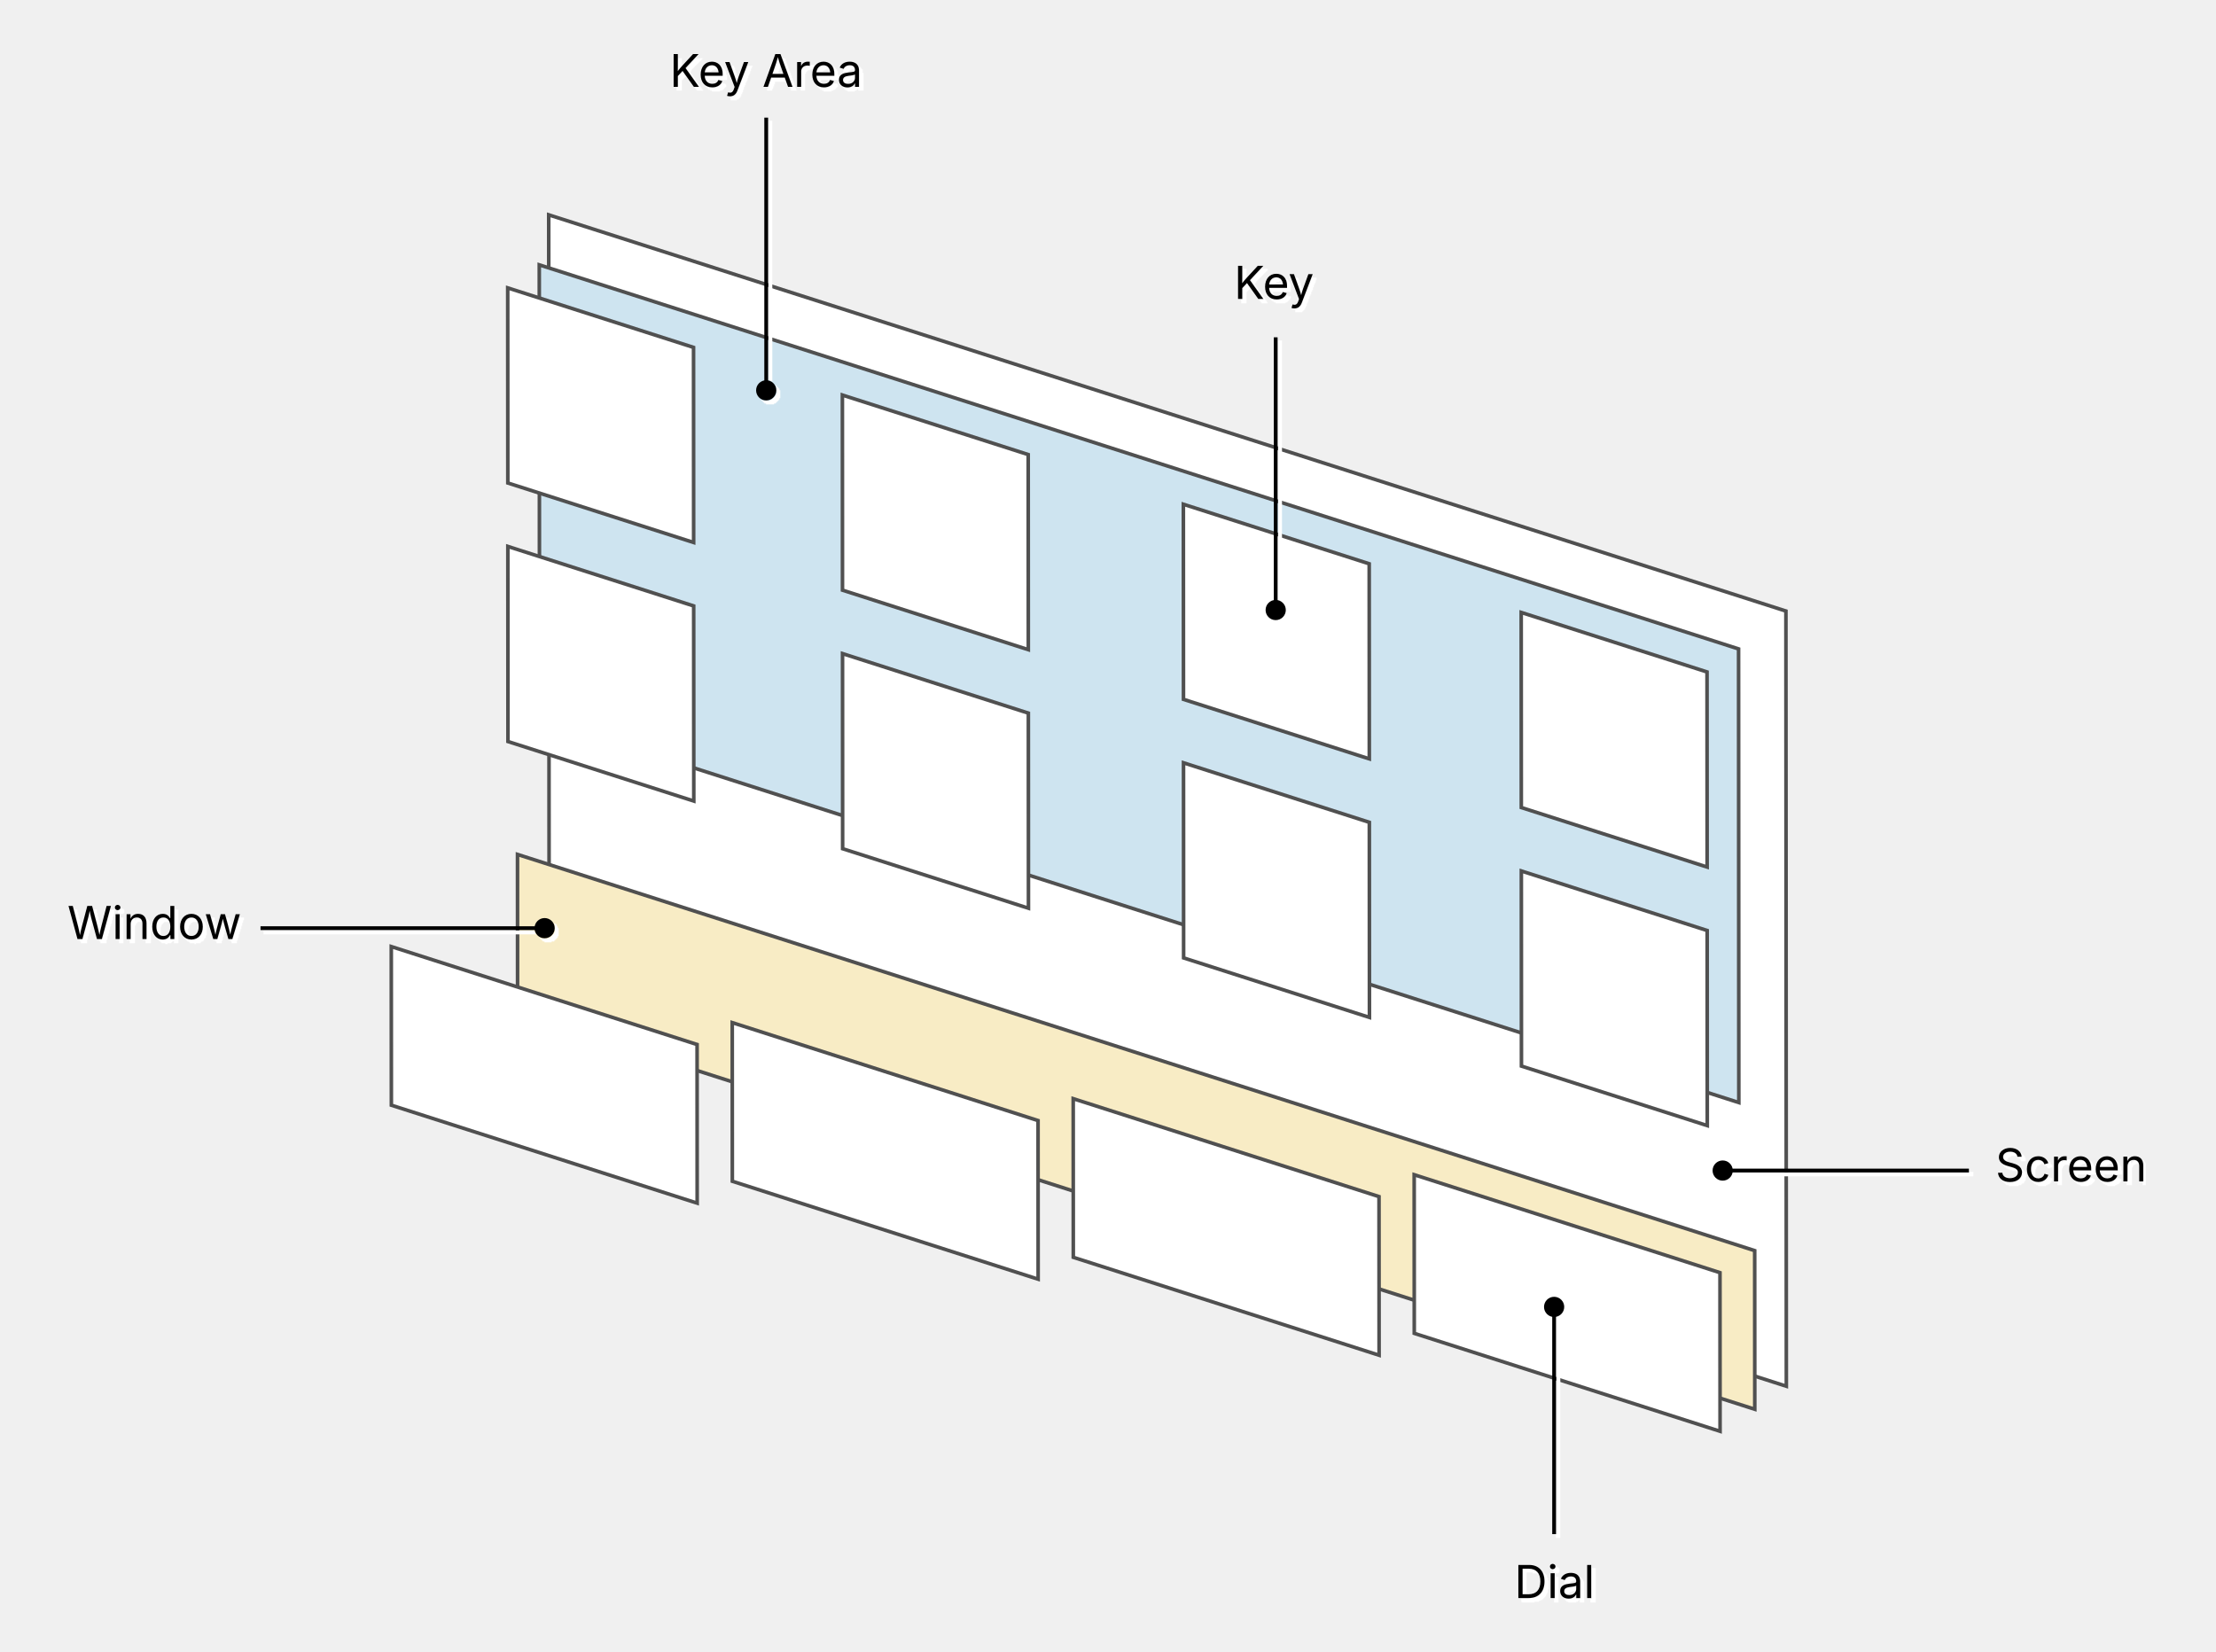
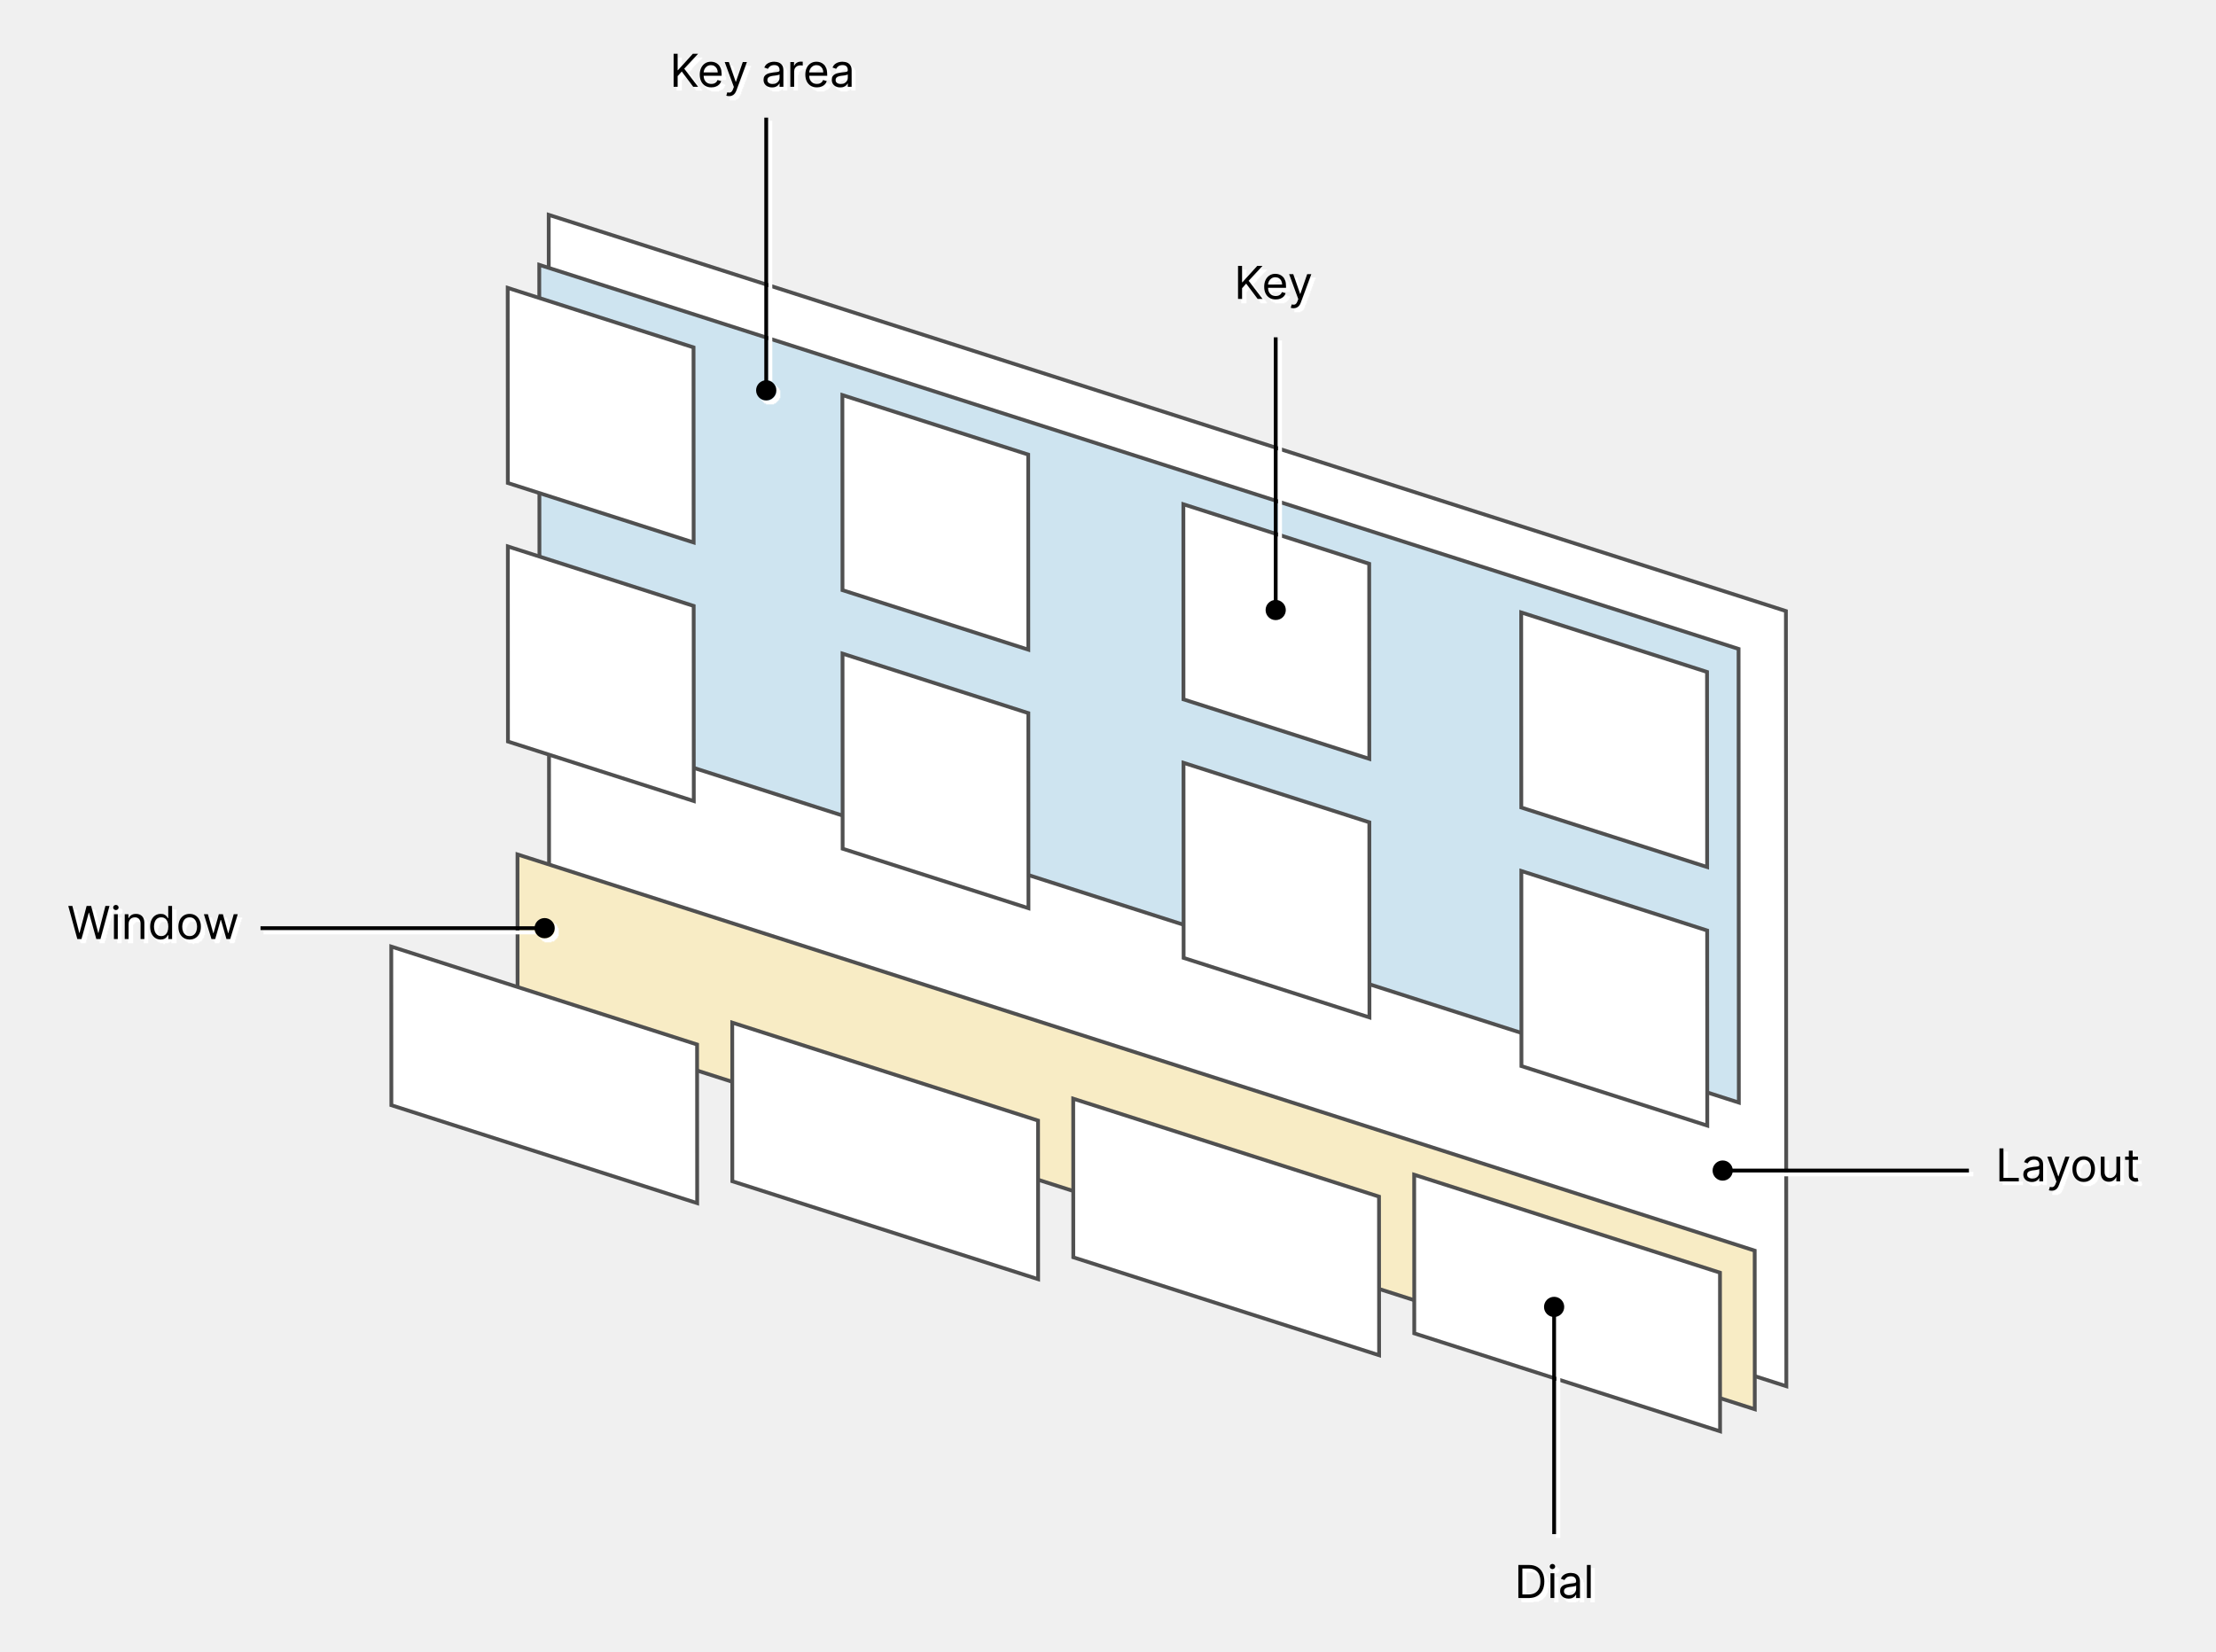
<svg xmlns="http://www.w3.org/2000/svg" width="585" height="436" viewBox="0 0 585 436" fill="none">
-   <g clip-path="url(#clip0_40_83)">
-     <rect x="0.476" y="0.653" width="342.951" height="204.67" transform="matrix(0.952344 0.305025 0.000548181 1 144.4 55.9269)" fill="white" stroke="#505050" />
-     <rect x="0.476" y="0.653" width="332.448" height="119.777" transform="matrix(0.952344 0.305025 0.000548181 1 141.907 69.1292)" fill="#CEE4F0" stroke="#505050" />
-     <rect x="0.476" y="0.653" width="51.512" height="51.512" transform="matrix(0.952344 0.305025 0.000548181 1 133.577 75.2115)" fill="white" stroke="#505050" />
-     <rect x="0.476" y="0.653" width="51.512" height="51.512" transform="matrix(0.952344 0.305025 0.000548191 1 133.614 143.476)" fill="white" stroke="#505050" />
-     <rect x="0.476" y="0.653" width="51.512" height="51.512" transform="matrix(0.952344 0.305025 0.000548191 1 221.964 171.774)" fill="white" stroke="#505050" />
-     <rect x="0.476" y="0.653" width="51.512" height="51.512" transform="matrix(0.952344 0.305025 0.000548191 1 311.98 200.605)" fill="white" stroke="#505050" />
-     <rect x="0.476" y="0.653" width="51.512" height="51.512" transform="matrix(0.952344 0.305025 0.000548191 1 401.163 229.169)" fill="white" stroke="#505050" />
-     <rect x="0.476" y="0.653" width="51.512" height="51.512" transform="matrix(0.952344 0.305025 0.000548191 1 221.926 103.509)" fill="white" stroke="#505050" />
-     <rect x="0.476" y="0.653" width="51.512" height="51.512" transform="matrix(0.952344 0.305025 0.000548191 1 311.943 132.34)" fill="white" stroke="#505050" />
-     <rect x="0.476" y="0.653" width="51.512" height="51.512" transform="matrix(0.952344 0.305025 0.000548191 1 401.126 160.904)" fill="white" stroke="#505050" />
-     <rect x="0.476" y="0.653" width="342.951" height="41.884" transform="matrix(0.952344 0.305025 0.000548181 1 136.159 224.795)" fill="#F8ECC5" stroke="#505050" />
-     <rect x="0.476" y="0.653" width="84.769" height="41.884" transform="matrix(0.952344 0.305025 0.000548191 1 102.839 249.125)" fill="white" stroke="#505050" />
-     <rect x="0.476" y="0.653" width="84.769" height="41.884" transform="matrix(0.952344 0.305025 0.000548191 1 192.85 269.204)" fill="white" stroke="#505050" />
-     <rect x="0.476" y="0.653" width="84.769" height="41.884" transform="matrix(0.952344 0.305025 0.000548191 1 282.862 289.283)" fill="white" stroke="#505050" />
-     <rect x="0.476" y="0.653" width="84.769" height="41.884" transform="matrix(0.952344 0.305025 0.000548191 1 372.874 309.362)" fill="white" stroke="#505050" />
-     <g filter="url(#filter0_d_40_83)">
-       <path d="M452.104 309.06C452.104 310.533 453.298 311.727 454.771 311.727C456.244 311.727 457.437 310.533 457.437 309.06C457.437 307.587 456.244 306.393 454.771 306.393C453.298 306.393 452.104 307.587 452.104 309.06ZM454.771 309.56H519.771V308.56H454.771V309.56Z" fill="black" />
-       <path d="M146.437 245.06C146.437 243.587 145.244 242.393 143.771 242.393C142.298 242.393 141.104 243.587 141.104 245.06C141.104 246.533 142.298 247.727 143.771 247.727C145.244 247.727 146.437 246.533 146.437 245.06ZM143.771 244.56L68.771 244.56L68.771 245.56L143.771 245.56L143.771 244.56Z" fill="black" />
-       <text fill="black" xml:space="preserve" style="white-space: pre" font-family="Inter" font-size="12" letter-spacing="0em">
-         <tspan x="17.771" y="247.924">Window</tspan>
-       </text>
-       <text fill="black" xml:space="preserve" style="white-space: pre" font-family="Inter" font-size="12" letter-spacing="0em">
-         <tspan x="526.771" y="311.924">Screen</tspan>
-       </text>
-       <path d="M202.271 105.727C203.744 105.727 204.937 104.533 204.937 103.06C204.937 101.587 203.744 100.393 202.271 100.393C200.798 100.393 199.604 101.587 199.604 103.06C199.604 104.533 200.798 105.727 202.271 105.727ZM202.771 103.06V31.06H201.771V103.06H202.771Z" fill="black" />
-       <path d="M336.771 163.727C338.244 163.727 339.437 162.533 339.437 161.06C339.437 159.587 338.244 158.393 336.771 158.393C335.298 158.393 334.104 159.587 334.104 161.06C334.104 162.533 335.298 163.727 336.771 163.727ZM337.271 161.06V89.06H336.271V161.06H337.271Z" fill="black" />
-       <text fill="black" xml:space="preserve" style="white-space: pre" font-family="Inter" font-size="12" letter-spacing="0em">
-         <tspan x="325.771" y="78.924">Key</tspan>
-       </text>
-       <text fill="black" xml:space="preserve" style="white-space: pre" font-family="Inter" font-size="12" letter-spacing="0em">
-         <tspan x="176.771" y="22.924">Key Area</tspan>
-       </text>
-       <path d="M410.271 342.393C408.798 342.393 407.604 343.587 407.604 345.06C407.604 346.533 408.798 347.727 410.271 347.727C411.744 347.727 412.937 346.533 412.937 345.06C412.937 343.587 411.744 342.393 410.271 342.393ZM409.771 345.06L409.771 405.06L410.771 405.06L410.771 345.06L409.771 345.06Z" fill="black" />
-       <text fill="black" xml:space="preserve" style="white-space: pre" font-family="Inter" font-size="12" letter-spacing="0em">
-         <tspan x="399.771" y="421.924">Dial</tspan>
-       </text>
+   <g clip-path="url(#clip0_1_32)">
+     <mask id="mask0_1_32" style="mask-type:luminance" maskUnits="userSpaceOnUse" x="0" y="0" width="585" height="436">
+       <path d="M585 0H0V436H585V0Z" fill="white" />
+     </mask>
+     <g mask="url(#mask0_1_32)">
+       <path d="M471.461 161.333L144.854 56.725L144.966 261.395L471.574 366.003L471.461 161.333Z" fill="white" stroke="#505050" />
+       <path d="M458.966 171.332L142.361 69.927L142.427 189.704L459.032 291.109L458.966 171.332Z" fill="#CEE4F0" stroke="#505050" />
+       <path d="M183.088 91.722L134.031 76.009L134.059 127.521L183.116 143.233L183.088 91.722Z" fill="white" stroke="#505050" />
+       <path d="M183.125 159.986L134.068 144.274L134.096 195.785L183.153 211.498L183.125 159.986Z" fill="white" stroke="#505050" />
+       <path d="M271.475 188.284L222.418 172.572L222.446 224.083L271.503 239.796L271.475 188.284Z" fill="white" stroke="#505050" />
+       <path d="M361.491 217.115L312.434 201.403L312.462 252.914L361.519 268.627L361.491 217.115Z" fill="white" stroke="#505050" />
+       <path d="M450.674 245.679L401.617 229.967L401.645 281.478L450.702 297.191L450.674 245.679Z" fill="white" stroke="#505050" />
+       <path d="M271.437 120.019L222.38 104.307L222.408 155.818L271.465 171.531L271.437 120.019Z" fill="white" stroke="#505050" />
+       <path d="M361.454 148.85L312.397 133.138L312.425 184.649L361.482 200.362L361.454 148.85Z" fill="white" stroke="#505050" />
+       <path d="M450.637 177.414L401.58 161.702L401.608 213.213L450.665 228.926L450.637 177.414Z" fill="white" stroke="#505050" />
+       <path d="M463.22 330.201L136.613 225.593L136.636 267.477L463.243 372.086L463.22 330.201Z" fill="#F8ECC5" stroke="#505050" />
+       <path d="M184.022 275.779L103.293 249.923L103.316 291.807L184.045 317.664L184.022 275.779Z" fill="white" stroke="#505050" />
+       <path d="M274.033 295.858L193.304 270.002L193.327 311.886L274.056 337.743L274.033 295.858Z" fill="white" stroke="#505050" />
+       <path d="M364.045 315.937L283.316 290.081L283.339 331.965L364.068 357.822L364.045 315.937Z" fill="white" stroke="#505050" />
+       <path d="M454.057 336.016L373.328 310.16L373.351 352.044L454.08 377.901L454.057 336.016Z" fill="white" stroke="#505050" />
+       <g filter="url(#filter0_d_1_32)">
+         <path d="M452.104 309.06C452.104 310.533 453.298 311.727 454.771 311.727C456.244 311.727 457.437 310.533 457.437 309.06C457.437 307.587 456.244 306.393 454.771 306.393C453.298 306.393 452.104 307.587 452.104 309.06ZM454.771 309.56H519.771V308.56H454.771V309.56Z" fill="black" />
+         <path d="M146.437 245.06C146.437 243.587 145.244 242.393 143.771 242.393C142.298 242.393 141.104 243.587 141.104 245.06C141.104 246.533 142.298 247.727 143.771 247.727C145.244 247.727 146.437 246.533 146.437 245.06ZM143.771 244.56H68.771V245.56H143.771V244.56Z" fill="black" />
+         <path d="M20.413 247.924L18.026 239.197H19.1L20.924 246.305H21.009L22.867 239.197H24.061L25.919 246.305H26.004L27.828 239.197H28.901L26.515 247.924H25.424L23.498 240.969H23.43L21.504 247.924H20.413ZM30.082 247.924V241.379H31.088V247.924H30.082ZM30.593 240.288C30.397 240.288 30.228 240.221 30.086 240.087C29.947 239.954 29.877 239.793 29.877 239.606C29.877 239.418 29.947 239.258 30.086 239.124C30.228 238.991 30.397 238.924 30.593 238.924C30.789 238.924 30.957 238.991 31.096 239.124C31.238 239.258 31.309 239.418 31.309 239.606C31.309 239.793 31.238 239.954 31.096 240.087C30.957 240.221 30.789 240.288 30.593 240.288ZM33.935 243.986V247.924H32.929V241.379H33.901V242.401H33.986C34.14 242.069 34.373 241.802 34.685 241.6C34.998 241.396 35.401 241.293 35.895 241.293C36.339 241.293 36.726 241.384 37.059 241.566C37.391 241.745 37.65 242.018 37.834 242.384C38.019 242.748 38.111 243.208 38.111 243.765V247.924H37.106V243.833C37.106 243.319 36.972 242.918 36.705 242.631C36.438 242.342 36.072 242.197 35.606 242.197C35.285 242.197 34.998 242.266 34.745 242.406C34.495 242.545 34.297 242.748 34.153 243.015C34.008 243.282 33.935 243.606 33.935 243.986ZM42.421 248.06C41.875 248.06 41.394 247.923 40.976 247.647C40.559 247.369 40.232 246.977 39.996 246.471C39.76 245.962 39.642 245.361 39.642 244.668C39.642 243.981 39.76 243.384 39.996 242.879C40.232 242.373 40.56 241.982 40.98 241.707C41.401 241.431 41.887 241.293 42.438 241.293C42.864 241.293 43.2 241.364 43.448 241.506C43.698 241.646 43.888 241.805 44.019 241.984C44.152 242.16 44.256 242.305 44.33 242.418H44.415V239.197H45.421V247.924H44.449V246.918H44.33C44.256 247.038 44.151 247.188 44.014 247.37C43.878 247.549 43.684 247.71 43.431 247.852C43.178 247.991 42.841 248.06 42.421 248.06ZM42.557 247.157C42.96 247.157 43.301 247.052 43.58 246.842C43.858 246.629 44.07 246.335 44.215 245.96C44.36 245.582 44.432 245.146 44.432 244.651C44.432 244.163 44.361 243.735 44.219 243.369C44.077 242.999 43.867 242.712 43.588 242.508C43.31 242.3 42.966 242.197 42.557 242.197C42.131 242.197 41.776 242.306 41.492 242.525C41.21 242.741 40.999 243.035 40.857 243.407C40.718 243.776 40.648 244.191 40.648 244.651C40.648 245.117 40.719 245.54 40.861 245.921C41.006 246.299 41.219 246.6 41.5 246.825C41.784 247.046 42.137 247.157 42.557 247.157ZM50.061 248.06C49.47 248.06 48.952 247.92 48.506 247.638C48.063 247.357 47.716 246.964 47.466 246.458C47.219 245.952 47.095 245.361 47.095 244.685C47.095 244.004 47.219 243.408 47.466 242.9C47.716 242.391 48.063 241.996 48.506 241.715C48.952 241.434 49.47 241.293 50.061 241.293C50.652 241.293 51.169 241.434 51.612 241.715C52.059 241.996 52.405 242.391 52.652 242.9C52.902 243.408 53.027 244.004 53.027 244.685C53.027 245.361 52.902 245.952 52.652 246.458C52.405 246.964 52.059 247.357 51.612 247.638C51.169 247.92 50.652 248.06 50.061 248.06ZM50.061 247.157C50.51 247.157 50.88 247.042 51.169 246.812C51.459 246.582 51.673 246.279 51.813 245.904C51.952 245.529 52.022 245.123 52.022 244.685C52.022 244.248 51.952 243.84 51.813 243.462C51.673 243.085 51.459 242.779 51.169 242.546C50.88 242.313 50.51 242.197 50.061 242.197C49.612 242.197 49.243 242.313 48.953 242.546C48.664 242.779 48.449 243.085 48.31 243.462C48.171 243.84 48.101 244.248 48.101 244.685C48.101 245.123 48.171 245.529 48.31 245.904C48.449 246.279 48.664 246.582 48.953 246.812C49.243 247.042 49.612 247.157 50.061 247.157ZM55.823 247.924L53.828 241.379H54.885L56.3 246.39H56.368L57.766 241.379H58.84L60.22 246.373H60.289L61.703 241.379H62.76L60.766 247.924H59.777L58.345 242.896H58.243L56.811 247.924H55.823Z" fill="black" />
+         <path d="M527.828 311.924V303.197H528.885V310.987H532.941V311.924H527.828ZM536.368 312.077C535.953 312.077 535.576 311.999 535.238 311.843C534.9 311.684 534.632 311.455 534.433 311.157C534.234 310.856 534.135 310.492 534.135 310.066C534.135 309.691 534.208 309.387 534.356 309.154C534.504 308.918 534.701 308.734 534.949 308.6C535.196 308.467 535.468 308.367 535.767 308.302C536.068 308.234 536.37 308.18 536.674 308.14C537.072 308.089 537.395 308.05 537.642 308.025C537.892 307.996 538.074 307.95 538.187 307.884C538.304 307.819 538.362 307.705 538.362 307.543V307.509C538.362 307.089 538.247 306.762 538.017 306.529C537.789 306.296 537.444 306.18 536.981 306.18C536.501 306.18 536.125 306.285 535.852 306.495C535.579 306.705 535.387 306.93 535.277 307.168L534.322 306.827C534.493 306.43 534.72 306.12 535.004 305.898C535.291 305.674 535.603 305.518 535.941 305.43C536.282 305.339 536.618 305.293 536.947 305.293C537.157 305.293 537.399 305.319 537.672 305.37C537.947 305.418 538.213 305.519 538.468 305.673C538.727 305.826 538.941 306.058 539.112 306.367C539.282 306.677 539.368 307.092 539.368 307.612V311.924H538.362V311.038H538.311C538.243 311.18 538.129 311.332 537.97 311.494C537.811 311.656 537.599 311.793 537.335 311.907C537.071 312.021 536.748 312.077 536.368 312.077ZM536.521 311.174C536.919 311.174 537.254 311.096 537.527 310.94C537.802 310.783 538.01 310.582 538.149 310.335C538.291 310.087 538.362 309.827 538.362 309.555V308.634C538.319 308.685 538.226 308.732 538.081 308.775C537.939 308.815 537.774 308.85 537.586 308.881C537.402 308.91 537.221 308.935 537.045 308.958C536.872 308.978 536.731 308.995 536.623 309.009C536.362 309.043 536.118 309.099 535.89 309.175C535.666 309.249 535.484 309.362 535.345 309.512C535.208 309.66 535.14 309.862 535.14 310.117C535.14 310.467 535.27 310.731 535.528 310.91C535.789 311.086 536.12 311.174 536.521 311.174ZM541.617 314.379C541.446 314.379 541.294 314.364 541.161 314.336C541.027 314.31 540.935 314.285 540.884 314.259L541.139 313.373C541.384 313.435 541.599 313.458 541.787 313.441C541.974 313.424 542.141 313.34 542.286 313.19C542.433 313.042 542.568 312.802 542.69 312.469L542.878 311.958L540.457 305.379H541.548L543.355 310.594H543.423L545.23 305.379H546.321L543.543 312.879C543.418 313.217 543.263 313.496 543.078 313.718C542.894 313.942 542.679 314.109 542.435 314.217C542.193 314.325 541.92 314.379 541.617 314.379ZM550.073 312.06C549.482 312.06 548.964 311.92 548.518 311.638C548.075 311.357 547.728 310.964 547.478 310.458C547.231 309.952 547.107 309.362 547.107 308.685C547.107 308.004 547.231 307.408 547.478 306.9C547.728 306.391 548.075 305.996 548.518 305.715C548.964 305.434 549.482 305.293 550.073 305.293C550.664 305.293 551.181 305.434 551.624 305.715C552.07 305.996 552.417 306.391 552.664 306.9C552.914 307.408 553.039 308.004 553.039 308.685C553.039 309.362 552.914 309.952 552.664 310.458C552.417 310.964 552.07 311.357 551.624 311.638C551.181 311.92 550.664 312.06 550.073 312.06ZM550.073 311.157C550.522 311.157 550.891 311.042 551.181 310.812C551.471 310.582 551.685 310.279 551.825 309.904C551.964 309.529 552.033 309.123 552.033 308.685C552.033 308.248 551.964 307.84 551.825 307.462C551.685 307.085 551.471 306.779 551.181 306.546C550.891 306.313 550.522 306.197 550.073 306.197C549.624 306.197 549.255 306.313 548.965 306.546C548.675 306.779 548.461 307.085 548.322 307.462C548.183 307.84 548.113 308.248 548.113 308.685C548.113 309.123 548.183 309.529 548.322 309.904C548.461 310.279 548.675 310.582 548.965 310.812C549.255 311.042 549.624 311.157 550.073 311.157ZM558.699 309.248V305.379H559.705V311.924H558.699V310.816H558.631C558.478 311.148 558.239 311.431 557.915 311.664C557.591 311.894 557.182 312.009 556.688 312.009C556.279 312.009 555.915 311.92 555.597 311.741C555.279 311.559 555.029 311.286 554.847 310.923C554.665 310.556 554.574 310.094 554.574 309.538V305.379H555.58V309.469C555.58 309.947 555.713 310.327 555.981 310.612C556.25 310.896 556.594 311.038 557.012 311.038C557.262 311.038 557.516 310.974 557.775 310.846C558.036 310.718 558.255 310.522 558.431 310.258C558.61 309.994 558.699 309.657 558.699 309.248ZM564.394 305.379V306.231H561.001V305.379H564.394ZM561.99 303.81H562.996V310.049C562.996 310.333 563.037 310.546 563.119 310.688C563.205 310.827 563.313 310.921 563.443 310.969C563.577 311.015 563.717 311.038 563.865 311.038C563.976 311.038 564.067 311.032 564.138 311.021C564.209 311.006 564.266 310.995 564.308 310.987L564.513 311.89C564.445 311.915 564.349 311.941 564.227 311.967C564.105 311.995 563.95 312.009 563.763 312.009C563.479 312.009 563.2 311.948 562.928 311.826C562.658 311.704 562.433 311.518 562.254 311.268C562.078 311.018 561.99 310.702 561.99 310.322V303.81Z" fill="black" />
+         <path d="M202.271 105.727C203.744 105.727 204.937 104.533 204.937 103.06C204.937 101.587 203.744 100.393 202.271 100.393C200.798 100.393 199.604 101.587 199.604 103.06C199.604 104.533 200.798 105.727 202.271 105.727ZM202.771 103.06V31.06H201.771V103.06H202.771Z" fill="black" />
+         <path d="M336.771 163.727C338.244 163.727 339.437 162.533 339.437 161.06C339.437 159.587 338.244 158.393 336.771 158.393C335.298 158.393 334.104 159.587 334.104 161.06C334.104 162.533 335.298 163.727 336.771 163.727ZM337.271 161.06V89.06H336.271V161.06H337.271Z" fill="black" />
+         <path d="M326.828 78.924V70.196H327.885V74.526H327.987L331.907 70.196H333.288L329.623 74.134L333.288 78.924H332.01L328.976 74.867L327.885 76.094V78.924H326.828ZM336.783 79.06C336.153 79.06 335.609 78.921 335.151 78.642C334.697 78.361 334.346 77.969 334.099 77.466C333.854 76.961 333.732 76.373 333.732 75.702C333.732 75.032 333.854 74.441 334.099 73.929C334.346 73.415 334.69 73.015 335.13 72.728C335.573 72.438 336.09 72.293 336.681 72.293C337.022 72.293 337.359 72.35 337.691 72.463C338.023 72.577 338.326 72.762 338.599 73.017C338.871 73.27 339.089 73.606 339.251 74.023C339.413 74.441 339.494 74.955 339.494 75.566V75.992H334.448V75.123H338.471C338.471 74.753 338.397 74.424 338.249 74.134C338.104 73.844 337.897 73.615 337.627 73.448C337.36 73.28 337.045 73.196 336.681 73.196C336.281 73.196 335.934 73.296 335.641 73.495C335.352 73.691 335.129 73.946 334.972 74.262C334.816 74.577 334.738 74.915 334.738 75.276V75.856C334.738 76.35 334.823 76.769 334.994 77.113C335.167 77.454 335.407 77.713 335.714 77.892C336.021 78.069 336.377 78.157 336.783 78.157C337.048 78.157 337.286 78.12 337.499 78.046C337.715 77.969 337.901 77.856 338.058 77.705C338.214 77.552 338.335 77.361 338.42 77.134L339.391 77.407C339.289 77.736 339.117 78.026 338.876 78.276C338.634 78.523 338.336 78.716 337.981 78.856C337.626 78.992 337.227 79.06 336.783 79.06ZM341.472 81.378C341.302 81.378 341.15 81.364 341.016 81.336C340.883 81.31 340.79 81.284 340.739 81.259L340.995 80.373C341.239 80.435 341.455 80.458 341.642 80.441C341.83 80.424 341.996 80.34 342.141 80.189C342.289 80.042 342.424 79.802 342.546 79.469L342.733 78.958L340.313 72.378H341.404L343.211 77.594H343.279L345.086 72.378H346.177L343.398 79.878C343.273 80.216 343.118 80.496 342.934 80.718C342.749 80.942 342.534 81.108 342.29 81.216C342.049 81.324 341.776 81.378 341.472 81.378Z" fill="black" />
+         <path d="M177.828 22.924V14.196H178.885V18.526H178.987L182.907 14.196H184.288L180.623 18.134L184.288 22.924H183.01L179.976 18.867L178.885 20.094V22.924H177.828ZM187.783 23.06C187.153 23.06 186.609 22.921 186.151 22.642C185.697 22.361 185.346 21.969 185.099 21.466C184.854 20.961 184.732 20.373 184.732 19.702C184.732 19.032 184.854 18.441 185.099 17.929C185.346 17.415 185.69 17.015 186.13 16.728C186.573 16.438 187.09 16.293 187.681 16.293C188.022 16.293 188.359 16.35 188.691 16.463C189.023 16.577 189.326 16.762 189.599 17.017C189.871 17.27 190.089 17.605 190.251 18.023C190.413 18.441 190.494 18.955 190.494 19.566V19.992H185.448V19.123H189.471C189.471 18.753 189.397 18.424 189.249 18.134C189.104 17.844 188.897 17.616 188.627 17.448C188.36 17.28 188.045 17.196 187.681 17.196C187.281 17.196 186.934 17.296 186.641 17.495C186.352 17.691 186.129 17.946 185.972 18.262C185.816 18.577 185.738 18.915 185.738 19.276V19.855C185.738 20.35 185.823 20.769 185.994 21.113C186.167 21.453 186.407 21.713 186.714 21.892C187.021 22.069 187.377 22.157 187.783 22.157C188.048 22.157 188.286 22.12 188.499 22.046C188.715 21.969 188.901 21.855 189.058 21.705C189.214 21.552 189.335 21.361 189.42 21.134L190.391 21.407C190.289 21.736 190.117 22.026 189.876 22.276C189.634 22.523 189.336 22.716 188.981 22.855C188.626 22.992 188.227 23.06 187.783 23.06ZM192.472 25.378C192.302 25.378 192.15 25.364 192.016 25.336C191.883 25.31 191.79 25.285 191.739 25.259L191.995 24.373C192.239 24.435 192.455 24.458 192.642 24.441C192.83 24.424 192.996 24.34 193.141 24.189C193.289 24.042 193.424 23.802 193.546 23.469L193.733 22.958L191.313 16.378H192.404L194.211 21.594H194.279L196.086 16.378H197.177L194.398 23.878C194.273 24.216 194.118 24.496 193.934 24.718C193.749 24.942 193.534 25.108 193.29 25.216C193.049 25.324 192.776 25.378 192.472 25.378ZM203.805 23.077C203.39 23.077 203.014 22.999 202.676 22.843C202.338 22.684 202.069 22.455 201.87 22.157C201.672 21.855 201.572 21.492 201.572 21.066C201.572 20.691 201.646 20.387 201.794 20.154C201.941 19.918 202.139 19.733 202.386 19.6C202.633 19.466 202.906 19.367 203.204 19.302C203.505 19.233 203.808 19.179 204.112 19.14C204.51 19.088 204.832 19.05 205.079 19.025C205.329 18.996 205.511 18.949 205.625 18.884C205.741 18.819 205.799 18.705 205.799 18.543V18.509C205.799 18.088 205.684 17.762 205.454 17.529C205.227 17.296 204.882 17.179 204.419 17.179C203.939 17.179 203.562 17.285 203.289 17.495C203.017 17.705 202.825 17.929 202.714 18.168L201.76 17.827C201.93 17.429 202.157 17.12 202.441 16.898C202.728 16.674 203.041 16.517 203.379 16.429C203.72 16.338 204.055 16.293 204.385 16.293C204.595 16.293 204.836 16.319 205.109 16.37C205.385 16.418 205.65 16.519 205.906 16.672C206.164 16.826 206.379 17.057 206.549 17.367C206.72 17.677 206.805 18.091 206.805 18.611V22.924H205.799V22.037H205.748C205.68 22.179 205.566 22.331 205.407 22.493C205.248 22.655 205.037 22.793 204.772 22.907C204.508 23.02 204.186 23.077 203.805 23.077ZM203.958 22.174C204.356 22.174 204.691 22.096 204.964 21.939C205.24 21.783 205.447 21.581 205.586 21.334C205.728 21.087 205.799 20.827 205.799 20.554V19.634C205.757 19.685 205.663 19.732 205.518 19.775C205.376 19.814 205.211 19.85 205.024 19.881C204.839 19.91 204.659 19.935 204.483 19.958C204.309 19.978 204.169 19.995 204.061 20.009C203.799 20.043 203.555 20.098 203.328 20.175C203.103 20.249 202.922 20.361 202.782 20.512C202.646 20.66 202.578 20.861 202.578 21.117C202.578 21.466 202.707 21.73 202.966 21.91C203.227 22.086 203.558 22.174 203.958 22.174ZM208.641 22.924V16.378H209.612V17.367H209.68C209.8 17.043 210.016 16.78 210.328 16.578C210.641 16.377 210.993 16.276 211.385 16.276C211.459 16.276 211.551 16.277 211.662 16.28C211.773 16.283 211.857 16.287 211.913 16.293V17.316C211.879 17.307 211.801 17.294 211.679 17.277C211.56 17.258 211.433 17.248 211.3 17.248C210.982 17.248 210.697 17.314 210.447 17.448C210.2 17.578 210.004 17.76 209.859 17.993C209.717 18.223 209.646 18.486 209.646 18.782V22.924H208.641ZM215.651 23.06C215.02 23.06 214.476 22.921 214.019 22.642C213.564 22.361 213.213 21.969 212.966 21.466C212.722 20.961 212.599 20.373 212.599 19.702C212.599 19.032 212.722 18.441 212.966 17.929C213.213 17.415 213.557 17.015 213.997 16.728C214.44 16.438 214.957 16.293 215.548 16.293C215.889 16.293 216.226 16.35 216.558 16.463C216.891 16.577 217.193 16.762 217.466 17.017C217.739 17.27 217.956 17.605 218.118 18.023C218.28 18.441 218.361 18.955 218.361 19.566V19.992H213.315V19.123H217.338C217.338 18.753 217.264 18.424 217.117 18.134C216.972 17.844 216.764 17.616 216.494 17.448C216.227 17.28 215.912 17.196 215.548 17.196C215.148 17.196 214.801 17.296 214.509 17.495C214.219 17.691 213.996 17.946 213.84 18.262C213.683 18.577 213.605 18.915 213.605 19.276V19.855C213.605 20.35 213.69 20.769 213.861 21.113C214.034 21.453 214.274 21.713 214.581 21.892C214.888 22.069 215.244 22.157 215.651 22.157C215.915 22.157 216.153 22.12 216.367 22.046C216.582 21.969 216.769 21.855 216.925 21.705C217.081 21.552 217.202 21.361 217.287 21.134L218.259 21.407C218.156 21.736 217.984 22.026 217.743 22.276C217.501 22.523 217.203 22.716 216.848 22.855C216.493 22.992 216.094 23.06 215.651 23.06ZM221.817 23.077C221.402 23.077 221.026 22.999 220.688 22.843C220.349 22.684 220.081 22.455 219.882 22.157C219.683 21.855 219.584 21.492 219.584 21.066C219.584 20.691 219.658 20.387 219.805 20.154C219.953 19.918 220.151 19.733 220.398 19.6C220.645 19.466 220.918 19.367 221.216 19.302C221.517 19.233 221.82 19.179 222.124 19.14C222.521 19.088 222.844 19.05 223.091 19.025C223.341 18.996 223.523 18.949 223.636 18.884C223.753 18.819 223.811 18.705 223.811 18.543V18.509C223.811 18.088 223.696 17.762 223.466 17.529C223.239 17.296 222.894 17.179 222.43 17.179C221.95 17.179 221.574 17.285 221.301 17.495C221.028 17.705 220.837 17.929 220.726 18.168L219.771 17.827C219.942 17.429 220.169 17.12 220.453 16.898C220.74 16.674 221.053 16.517 221.391 16.429C221.732 16.338 222.067 16.293 222.396 16.293C222.607 16.293 222.848 16.319 223.121 16.37C223.396 16.418 223.662 16.519 223.918 16.672C224.176 16.826 224.391 17.057 224.561 17.367C224.732 17.677 224.817 18.091 224.817 18.611V22.924H223.811V22.037H223.76C223.692 22.179 223.578 22.331 223.419 22.493C223.26 22.655 223.048 22.793 222.784 22.907C222.52 23.02 222.197 23.077 221.817 23.077ZM221.97 22.174C222.368 22.174 222.703 22.096 222.976 21.939C223.251 21.783 223.459 21.581 223.598 21.334C223.74 21.087 223.811 20.827 223.811 20.554V19.634C223.769 19.685 223.675 19.732 223.53 19.775C223.388 19.814 223.223 19.85 223.036 19.881C222.851 19.91 222.67 19.935 222.494 19.958C222.321 19.978 222.18 19.995 222.072 20.009C221.811 20.043 221.567 20.098 221.34 20.175C221.115 20.249 220.933 20.361 220.794 20.512C220.658 20.66 220.59 20.861 220.59 21.117C220.59 21.466 220.719 21.73 220.977 21.91C221.239 22.086 221.57 22.174 221.97 22.174Z" fill="black" />
+         <path d="M410.271 342.393C408.798 342.393 407.604 343.587 407.604 345.06C407.604 346.533 408.798 347.727 410.271 347.727C411.744 347.727 412.937 346.533 412.937 345.06C412.937 343.587 411.744 342.393 410.271 342.393ZM409.771 345.06V405.06H410.771V345.06H409.771Z" fill="black" />
+         <path d="M403.521 421.924H400.828V413.197H403.64C404.487 413.197 405.211 413.371 405.814 413.721C406.416 414.067 406.878 414.566 407.199 415.217C407.52 415.864 407.68 416.64 407.68 417.543C407.68 418.452 407.518 419.235 407.194 419.891C406.87 420.545 406.399 421.048 405.78 421.4C405.16 421.749 404.407 421.924 403.521 421.924ZM401.885 420.987H403.453C404.174 420.987 404.772 420.847 405.247 420.569C405.721 420.29 406.075 419.894 406.308 419.38C406.541 418.866 406.657 418.254 406.657 417.543C406.657 416.839 406.542 416.232 406.312 415.724C406.082 415.212 405.738 414.82 405.281 414.548C404.824 414.272 404.254 414.134 403.572 414.134H401.885V420.987ZM409.316 421.924V415.379H410.322V421.924H409.316ZM409.828 414.288C409.632 414.288 409.463 414.221 409.321 414.087C409.182 413.954 409.112 413.793 409.112 413.606C409.112 413.418 409.182 413.258 409.321 413.124C409.463 412.991 409.632 412.924 409.828 412.924C410.024 412.924 410.191 412.991 410.331 413.124C410.473 413.258 410.544 413.418 410.544 413.606C410.544 413.793 410.473 413.954 410.331 414.087C410.191 414.221 410.024 414.288 409.828 414.288ZM414.09 422.077C413.675 422.077 413.299 421.999 412.961 421.843C412.623 421.684 412.354 421.455 412.156 421.157C411.957 420.856 411.857 420.492 411.857 420.066C411.857 419.691 411.931 419.387 412.079 419.154C412.227 418.918 412.424 418.734 412.671 418.6C412.918 418.467 413.191 418.367 413.489 418.302C413.791 418.234 414.093 418.18 414.397 418.14C414.795 418.089 415.117 418.05 415.364 418.025C415.614 417.996 415.796 417.95 415.91 417.884C416.026 417.819 416.085 417.705 416.085 417.543V417.509C416.085 417.089 415.97 416.762 415.739 416.529C415.512 416.296 415.167 416.18 414.704 416.18C414.224 416.18 413.847 416.285 413.575 416.495C413.302 416.705 413.11 416.93 412.999 417.168L412.045 416.827C412.215 416.43 412.443 416.12 412.727 415.898C413.014 415.674 413.326 415.518 413.664 415.43C414.005 415.339 414.34 415.293 414.67 415.293C414.88 415.293 415.121 415.319 415.394 415.37C415.67 415.418 415.935 415.519 416.191 415.673C416.45 415.826 416.664 416.058 416.835 416.367C417.005 416.677 417.09 417.092 417.09 417.612V421.924H416.085V421.038H416.033C415.965 421.18 415.852 421.332 415.693 421.494C415.533 421.656 415.322 421.793 415.058 421.907C414.793 422.021 414.471 422.077 414.09 422.077ZM414.244 421.174C414.641 421.174 414.977 421.096 415.249 420.94C415.525 420.783 415.732 420.582 415.871 420.335C416.014 420.087 416.085 419.827 416.085 419.555V418.634C416.042 418.685 415.948 418.732 415.803 418.775C415.661 418.815 415.496 418.85 415.309 418.881C415.124 418.91 414.944 418.935 414.768 418.958C414.595 418.978 414.454 418.995 414.346 419.009C414.085 419.043 413.84 419.099 413.613 419.175C413.389 419.249 413.207 419.362 413.068 419.512C412.931 419.66 412.863 419.862 412.863 420.117C412.863 420.467 412.992 420.731 413.251 420.91C413.512 421.086 413.843 421.174 414.244 421.174ZM419.932 413.197V421.924H418.926V413.197H419.932Z" fill="black" />
+       </g>
    </g>
  </g>
  <defs>
-     <filter id="filter0_d_40_83" x="18.026" y="14.333" width="548.436" height="408.881" filterUnits="userSpaceOnUse" color-interpolation-filters="sRGB">
+     <filter id="filter0_d_1_32" x="18.026" y="14.196" width="547.486" height="408.881" filterUnits="userSpaceOnUse" color-interpolation-filters="sRGB">
      <feFlood flood-opacity="0" result="BackgroundImageFix" />
      <feColorMatrix in="SourceAlpha" type="matrix" values="0 0 0 0 0 0 0 0 0 0 0 0 0 0 0 0 0 0 127 0" result="hardAlpha" />
      <feOffset dx="1" dy="1" />
      <feComposite in2="hardAlpha" operator="out" />
      <feColorMatrix type="matrix" values="0 0 0 0 1 0 0 0 0 1 0 0 0 0 1 0 0 0 1 0" />
-       <feBlend mode="normal" in2="BackgroundImageFix" result="effect1_dropShadow_40_83" />
-       <feBlend mode="normal" in="SourceGraphic" in2="effect1_dropShadow_40_83" result="shape" />
+       <feBlend mode="normal" in2="BackgroundImageFix" result="effect1_dropShadow_1_32" />
+       <feBlend mode="normal" in="SourceGraphic" in2="effect1_dropShadow_1_32" result="shape" />
    </filter>
-     <clipPath id="clip0_40_83">
+     <clipPath id="clip0_1_32">
      <rect width="585" height="436" fill="white" />
    </clipPath>
  </defs>
</svg>
